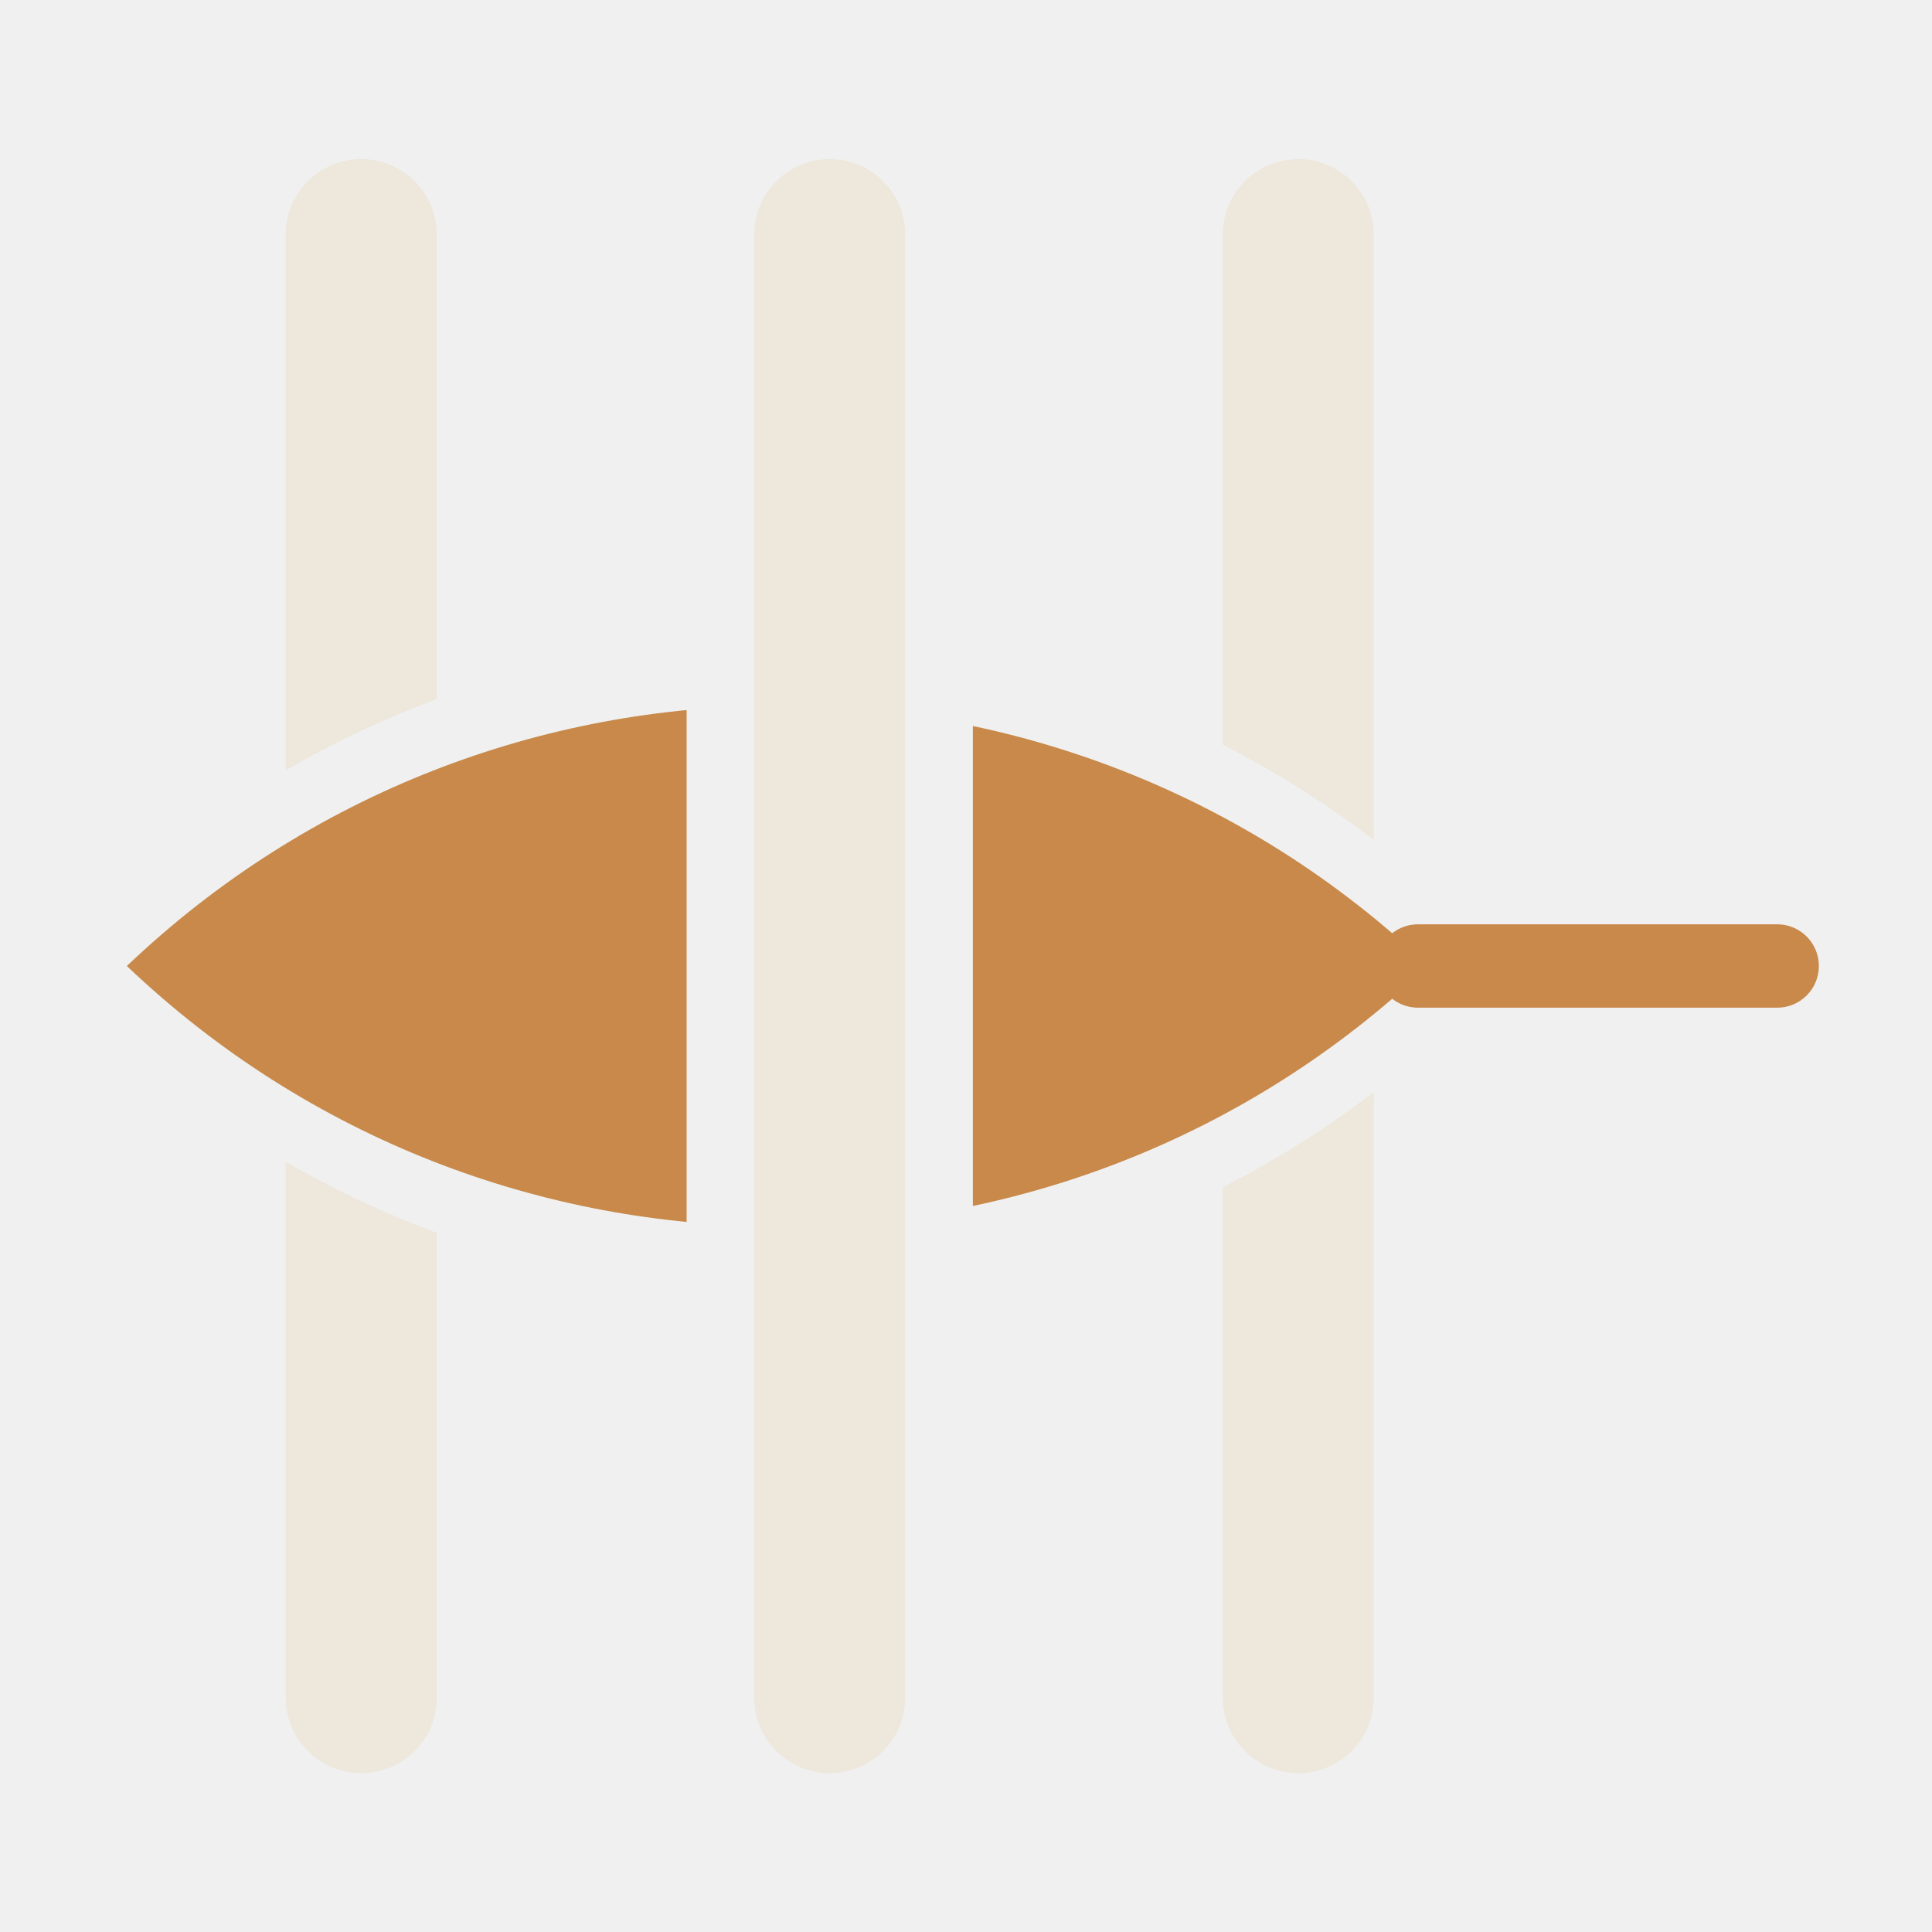
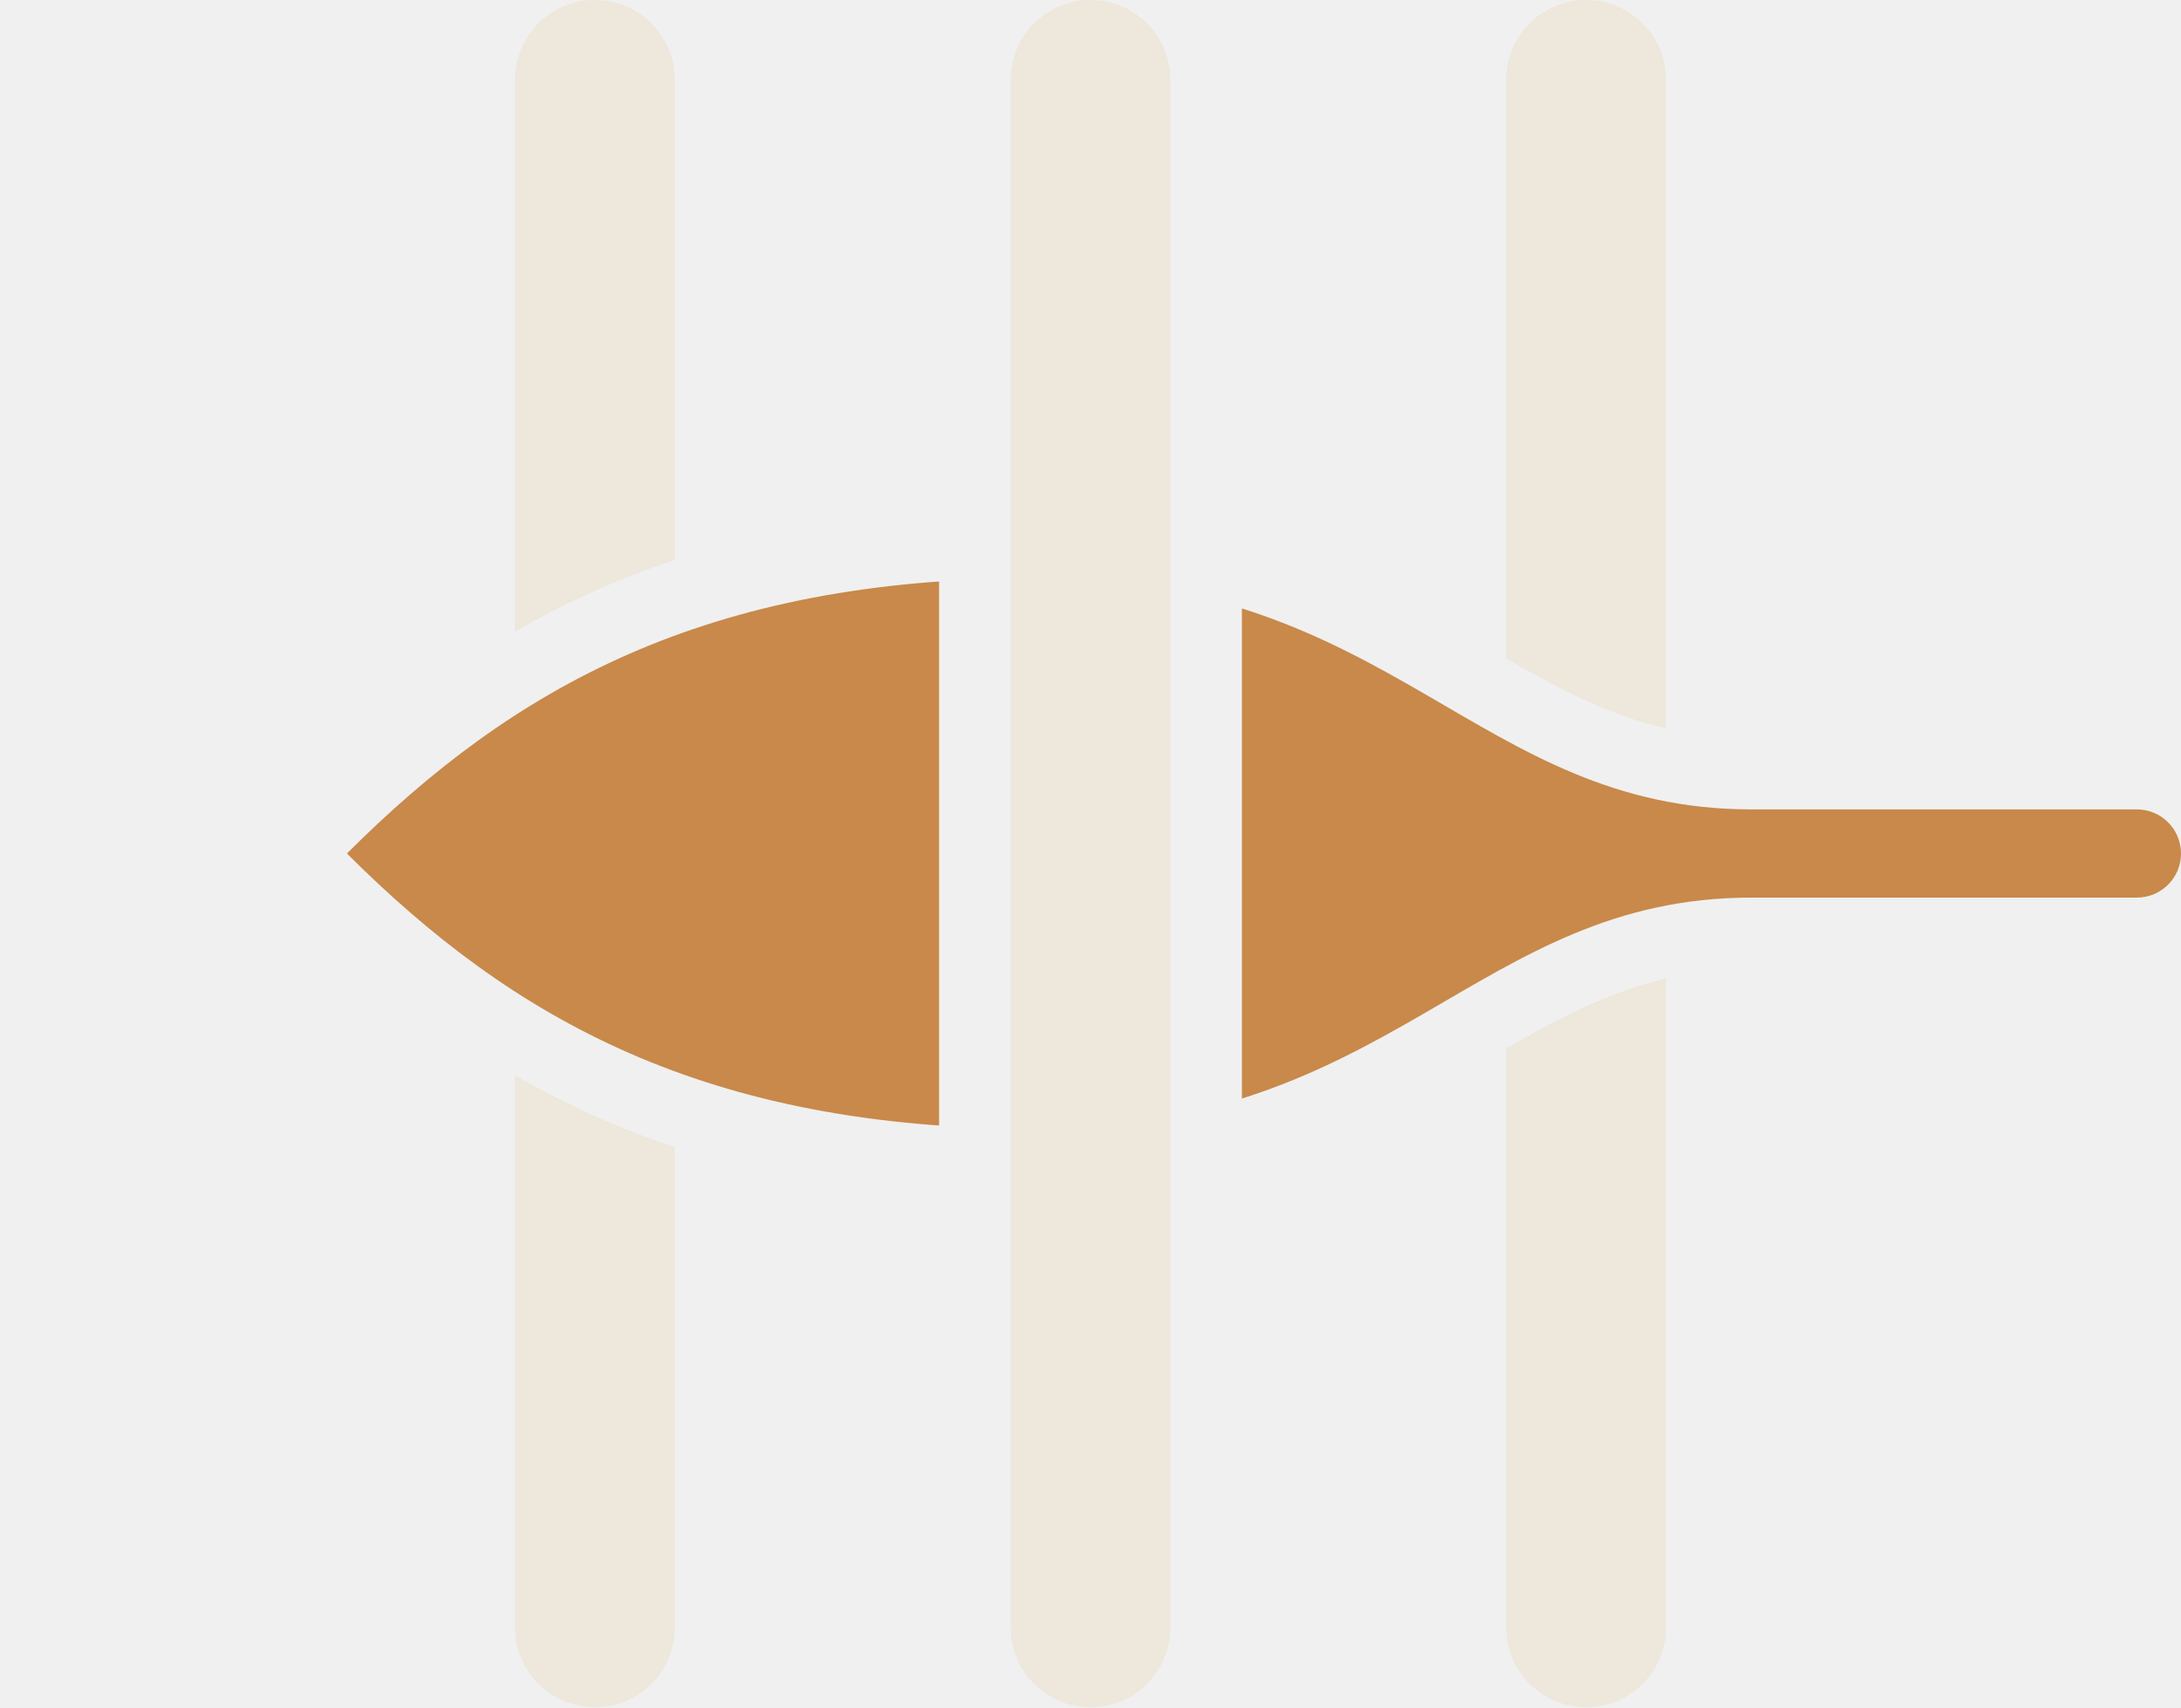
- <svg xmlns="http://www.w3.org/2000/svg" viewBox="185.6 132 760 760" width="1024" height="1024">
+ <svg xmlns="http://www.w3.org/2000/svg" viewBox="106.5 194.6 811 634.9" width="811" height="634.9">
  <defs>
    <mask id="under" maskUnits="userSpaceOnUse" x="0" y="0" width="1024" height="1024">
      <rect width="1024" height="1024" fill="#fff" />
-       <path d="M203.6 512 A385.8 385.8 0 0 1 779.5 512 A385.8 385.8 0 0 1 203.6 512 Z" fill="#000" />
-       <rect x="727" y="469" width="200.7" height="86" rx="30.7" fill="#000" />
+       <path d="M235.5 512 C297 450.6 368.6 409.6 491.5 409.6 C624.6 409.6 655.4 495.6 757.8 495.6 L901.1 495.6 A16.4 16.4 0 0 1 901.1 528.4 L757.8 528.4 C655.4 528.4 624.6 614.4 491.5 614.4 C368.6 614.4 297 573.4 235.5 512 Z" fill="#000" stroke="#000" stroke-width="53.2" stroke-linejoin="round" />
    </mask>
    <mask id="over" maskUnits="userSpaceOnUse" x="0" y="0" width="1024" height="1024">
      <rect width="1024" height="1024" fill="#fff" />
      <rect x="455.7" y="383" width="112.6" height="258" rx="0" fill="#000" />
    </mask>
  </defs>
  <g mask="url(#under)">
    <rect x="298" y="194.6" width="59.4" height="634.9" rx="29.7" fill="#EDE7DC" />
    <rect x="666.6" y="194.6" width="59.4" height="634.9" rx="29.7" fill="#EDE7DC" />
  </g>
  <g mask="url(#over)">
-     <path d="M235.5 512 A371.2 371.2 0 0 1 747.5 512 A371.2 371.2 0 0 1 235.5 512 Z" fill="#C8894A" />
-     <rect x="727" y="495.6" width="174.1" height="32.8" rx="16.4" fill="#C8894A" />
+     <path d="M235.5 512 C297 450.6 368.6 409.6 491.5 409.6 C624.6 409.6 655.4 495.6 757.8 495.6 L901.1 495.6 A16.4 16.4 0 0 1 901.1 528.4 L757.8 528.4 C655.4 528.4 624.6 614.4 491.5 614.4 C368.6 614.4 297 573.4 235.5 512 Z" fill="#C8894A" />
  </g>
  <rect x="482.3" y="194.6" width="59.4" height="634.9" rx="29.7" fill="#EDE7DC" />
</svg>
